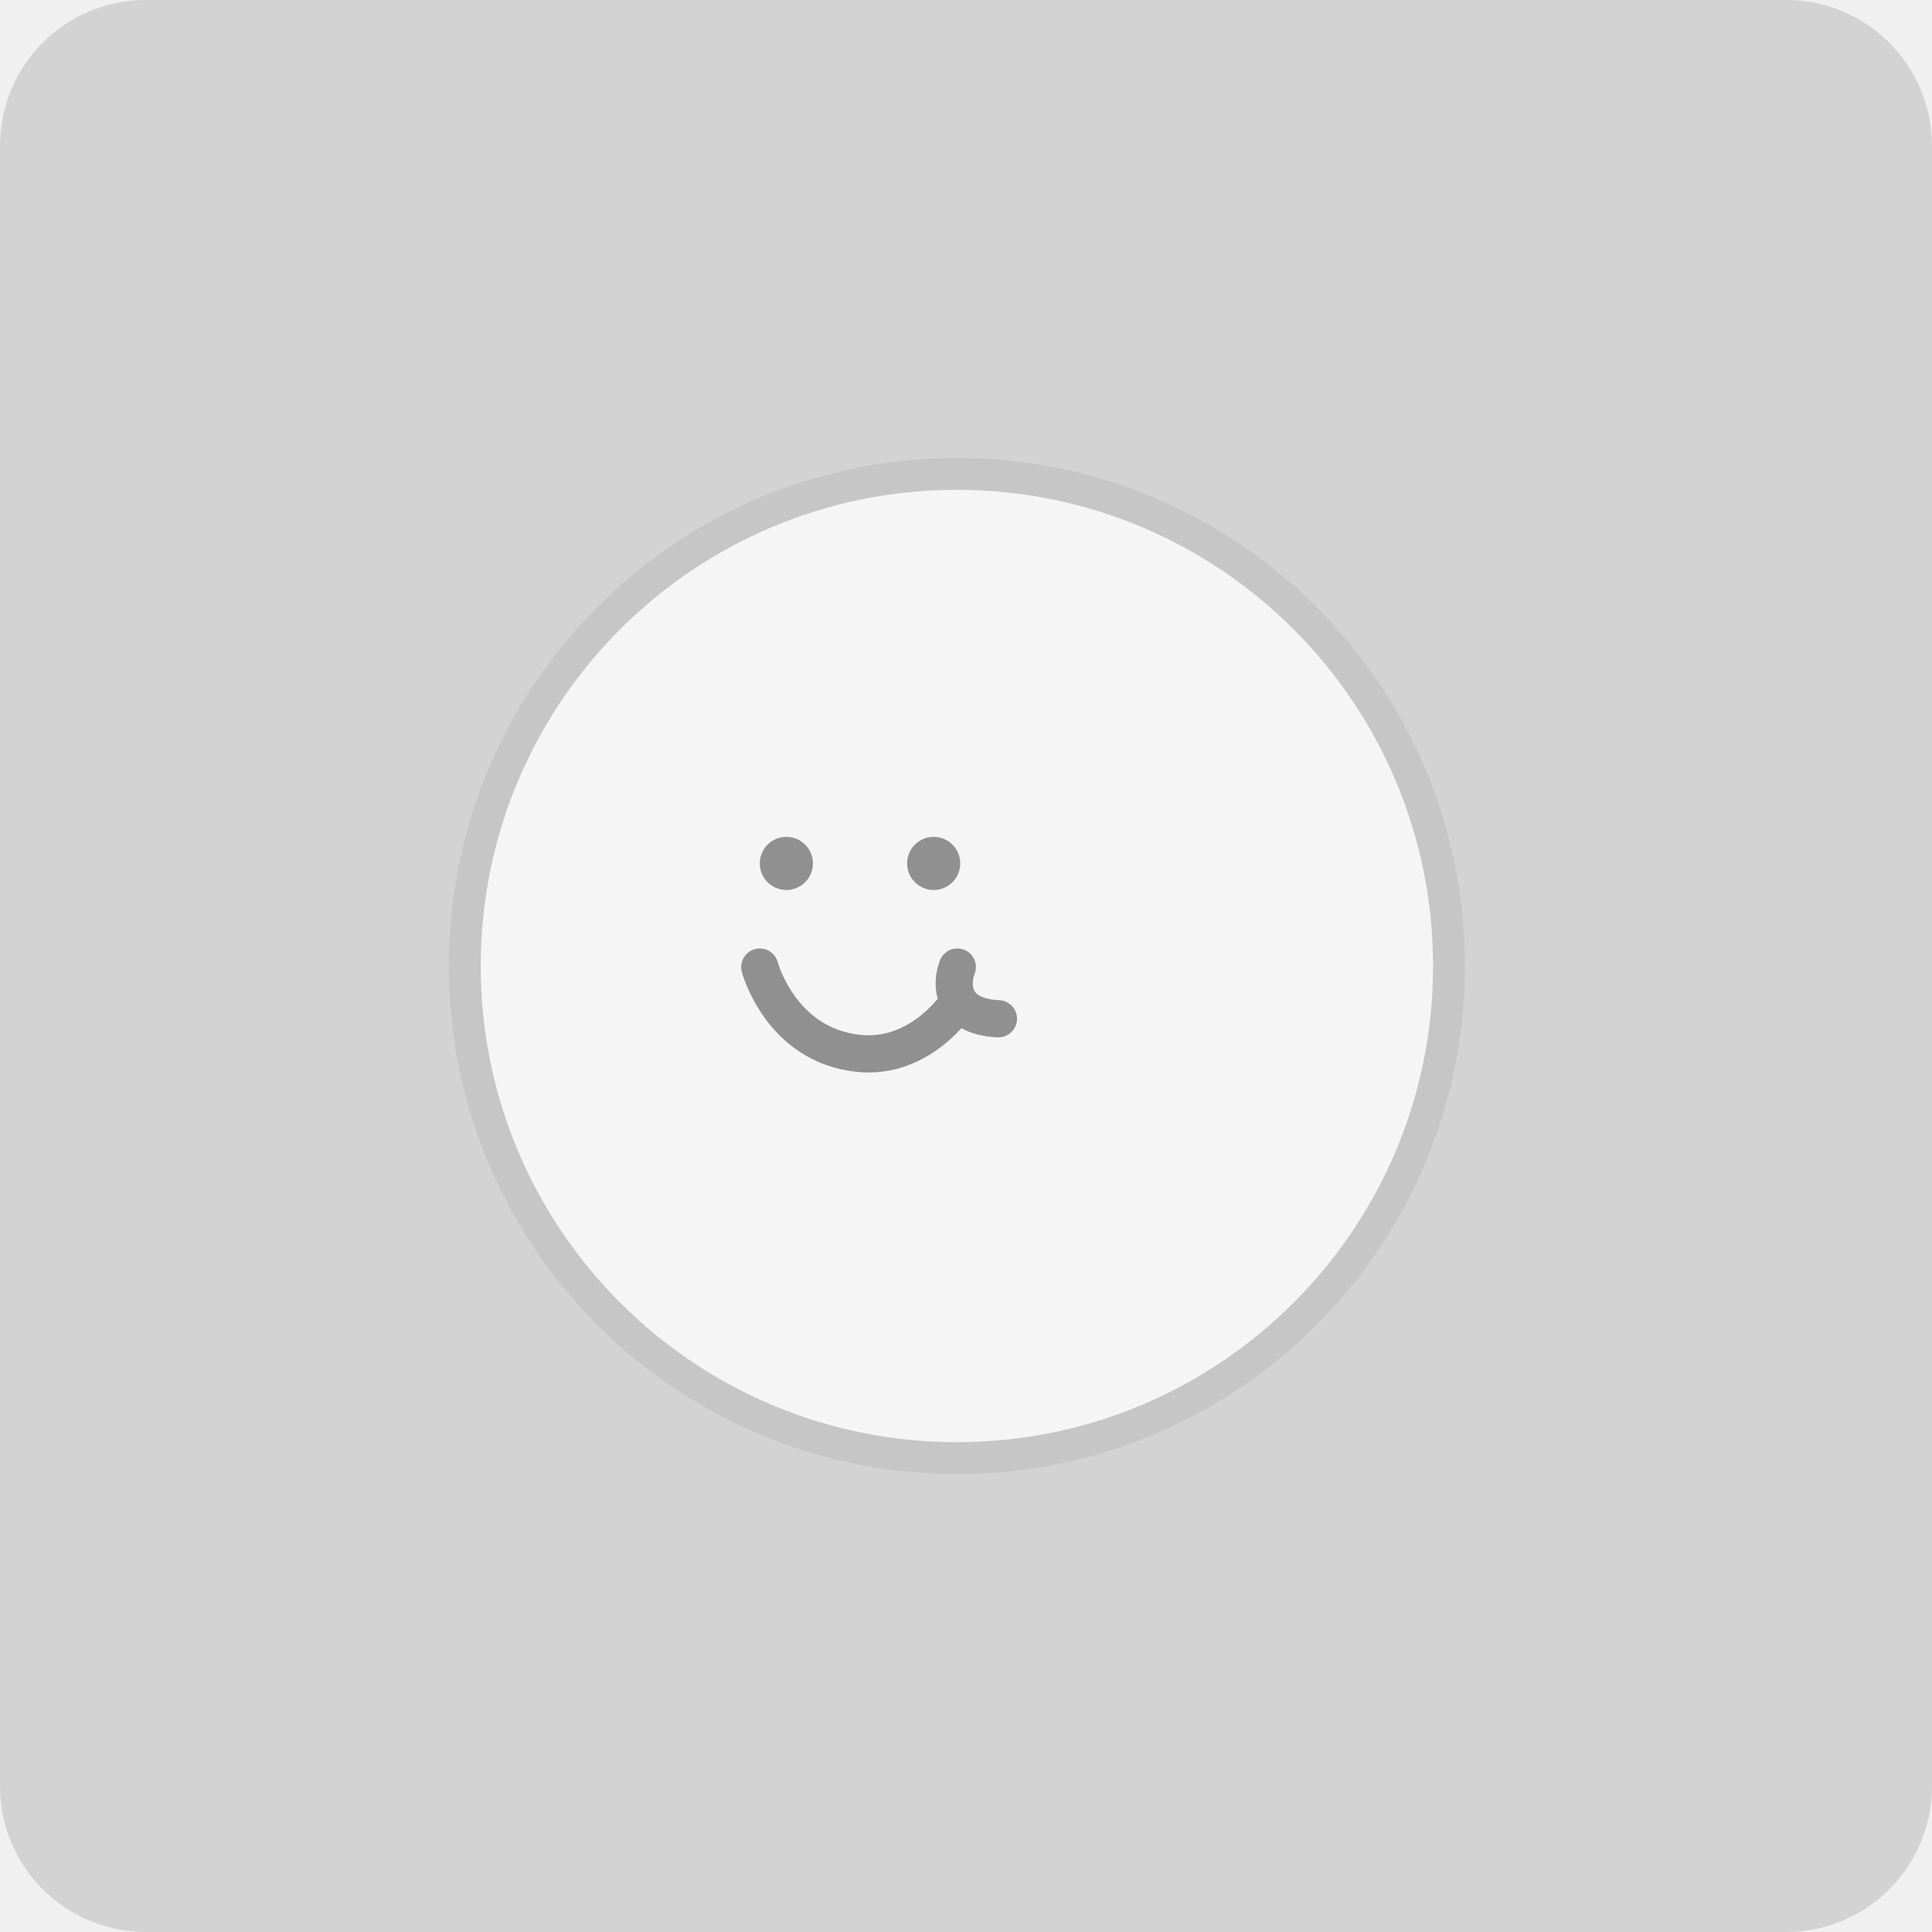
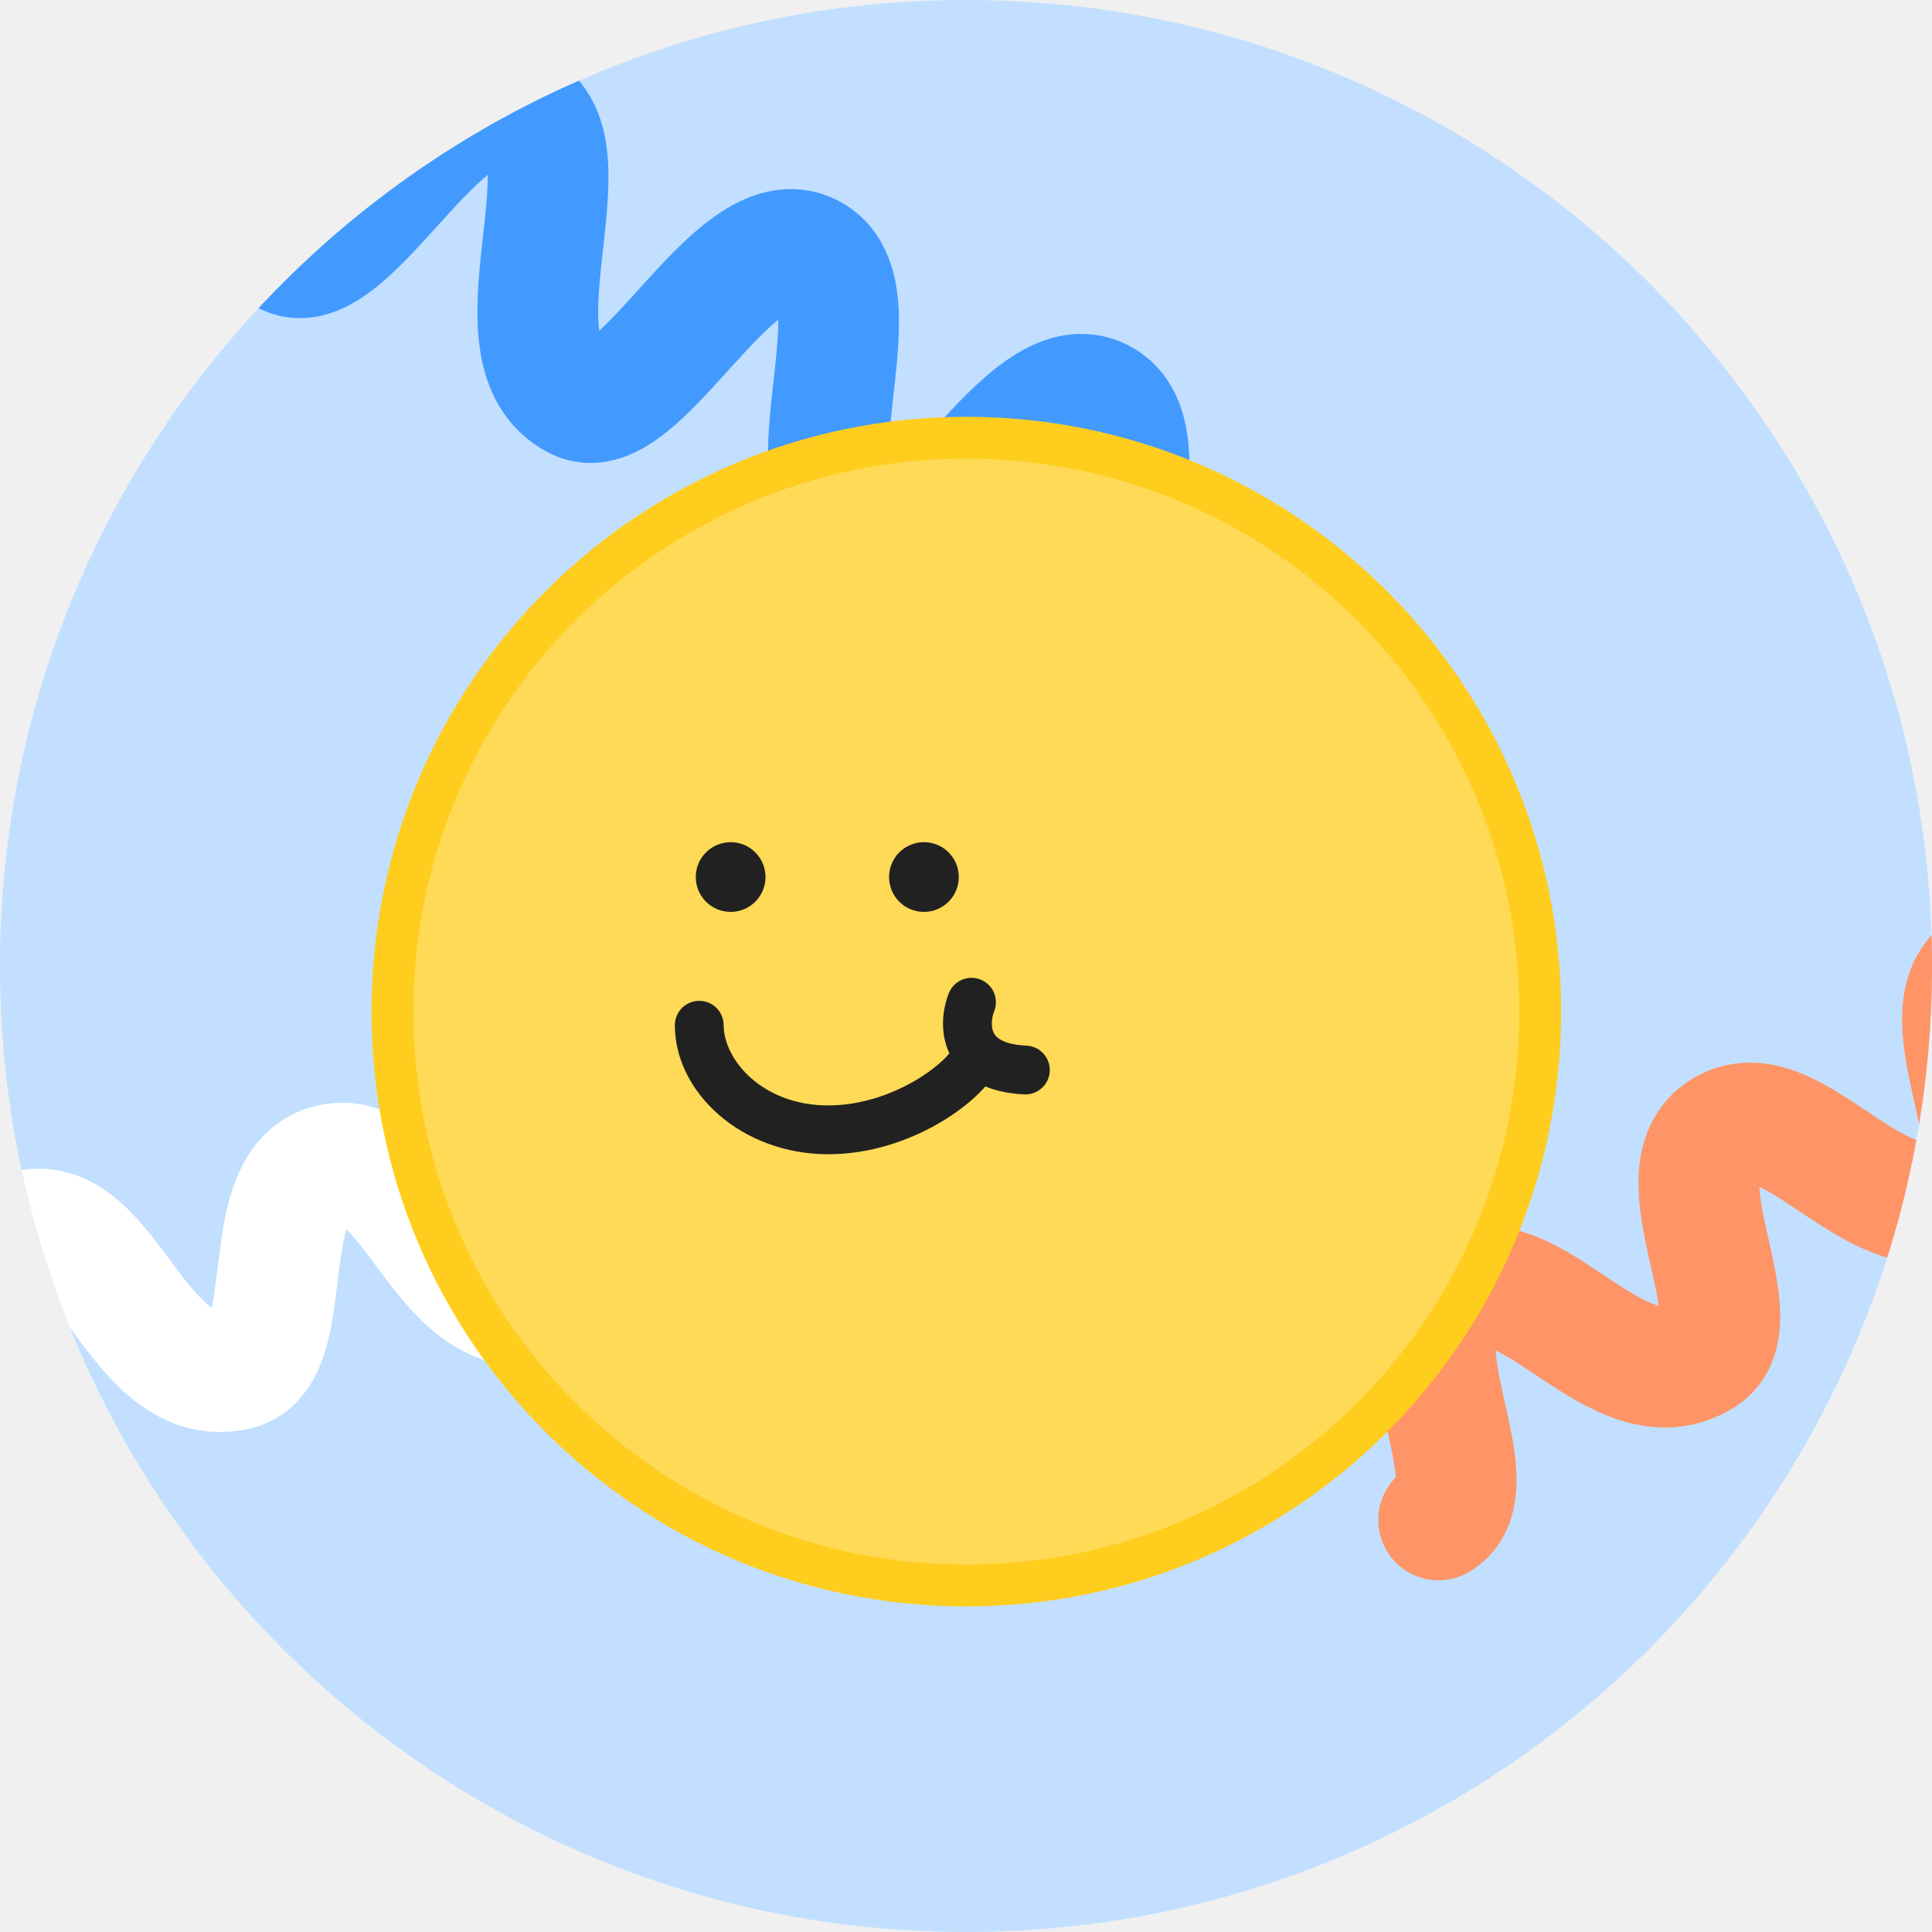
- <svg xmlns="http://www.w3.org/2000/svg" width="106" height="106" viewBox="0 0 106 106" fill="none">
-   <rect width="106" height="106" rx="8" fill="#D3D3D3" />
-   <ellipse cx="52.5" cy="53" rx="27" ry="27" fill="#F5F5F5" stroke="#C6C6C6" stroke-width="1.75" />
-   <path d="M41.686 53.059C41.686 53.059 42.815 57.342 47.105 57.793C50.52 58.151 52.523 55.065 52.523 55.065M52.523 53.059C52.171 53.954 52.129 55.775 54.778 55.895" stroke="#909090" stroke-width="2.041" stroke-linecap="round" stroke-linejoin="round" />
-   <circle cx="43.144" cy="47.372" r="1.458" fill="#909090" />
-   <circle cx="51.227" cy="47.372" r="1.458" fill="#909090" />
+ <svg xmlns="http://www.w3.org/2000/svg" width="128" height="128" viewBox="0 0 128 128" fill="none">
+   <circle cx="64" cy="64" r="64" fill="#C2DFFF" />
+   <mask id="mask0_398_10512" style="mask-type:alpha" maskUnits="userSpaceOnUse" x="0" y="0" width="128" height="128">
+     <circle cx="64" cy="64" r="64" fill="#A6CFFF" />
+   </mask>
+   <g mask="url(#mask0_398_10512)">
+     <path d="M19 16.876C23.132 18.935 29.396 4.734 34.398 7.228C39.51 9.776 32.048 23.38 38.246 26.47C42.379 28.529 48.643 14.328 53.645 16.822C58.757 19.37 51.295 32.974 57.493 36.063C61.625 38.123 67.889 23.922 72.891 26.415C78.003 28.963 70.542 42.567 76.74 45.657" stroke="#429AFF" stroke-width="8" stroke-linecap="round" />
+     <path d="M95.311 100.699C99.061 98.371 92.158 88.575 96.697 85.756C101.336 82.876 107.152 93.346 112.777 89.854C116.527 87.526 109.624 77.729 114.163 74.911C118.802 72.031 124.618 82.501 130.243 79.009C133.993 76.68 127.089 66.884 131.629 64.066C136.268 61.185 142.084 71.656 147.709 68.164" stroke="#FF9466" stroke-width="8" stroke-linecap="round" />
+     <path d="M-4.456 95.129C-0.143 94.19 -3.369 82.648 1.852 81.512C7.187 80.35 9.163 92.164 15.632 90.756C19.945 89.817 16.719 78.275 21.94 77.139C27.276 75.978 29.252 87.791 35.721 86.383C40.034 85.444 36.808 73.902 42.029 72.766C47.364 71.605 49.34 83.418 55.809 82.01" stroke="white" stroke-width="8" stroke-linecap="round" />
+   </g>
+   <path d="M102.044 67.022C102.044 88.021 85.021 105.044 64.022 105.044C43.023 105.044 26 88.021 26 67.022C26 46.023 43.023 29 64.022 29C85.021 29 102.044 46.023 102.044 67.022Z" fill="#FFDA56" />
+   <path fill-rule="evenodd" clip-rule="evenodd" d="M64.022 30.386C43.788 30.386 27.386 46.788 27.386 67.022C27.386 87.255 43.788 103.657 64.022 103.657C84.255 103.657 100.657 87.255 100.657 67.022C100.657 46.788 84.255 30.386 64.022 30.386ZM24.614 67.022C24.614 45.257 42.257 27.614 64.022 27.614C85.786 27.614 103.43 45.257 103.43 67.022C103.43 88.786 85.786 106.429 64.022 106.429C42.257 106.429 24.614 88.786 24.614 67.022Z" fill="#FFCD1E" />
+   <path d="M50.717 58.106C50.717 59.382 49.683 60.416 48.407 60.416C47.132 60.416 46.097 59.382 46.097 58.106C46.097 56.831 47.132 55.796 48.407 55.796C49.683 55.796 50.717 56.831 50.717 58.106Z" fill="#212121" />
+   <path d="M63.523 58.106C63.523 59.382 62.489 60.416 61.213 60.416C59.937 60.416 58.903 59.382 58.903 58.106C58.903 56.831 59.937 55.796 61.213 55.796C62.489 55.796 63.523 56.831 63.523 58.106Z" fill="#212121" />
+   <path fill-rule="evenodd" clip-rule="evenodd" d="M64.956 64.896C64.125 64.569 63.186 64.978 62.859 65.809C62.487 66.757 62.208 68.33 62.907 69.801C63.681 71.431 65.379 72.394 67.861 72.507C68.753 72.548 69.509 71.857 69.549 70.965C69.59 70.073 68.9 69.317 68.007 69.276C66.295 69.199 65.929 68.626 65.828 68.413C65.651 68.04 65.684 67.463 65.869 66.993C66.196 66.162 65.787 65.223 64.956 64.896Z" fill="#212121" />
+   <path fill-rule="evenodd" clip-rule="evenodd" d="M46.328 66.307C47.221 66.307 47.945 67.031 47.945 67.924C47.945 70.185 50.477 73.237 54.875 73.237C56.959 73.237 58.946 72.555 60.512 71.66C61.291 71.215 61.938 70.733 62.418 70.289C62.923 69.822 63.155 69.478 63.221 69.334C63.59 68.521 64.549 68.162 65.362 68.531C66.175 68.901 66.535 69.859 66.165 70.672C65.846 71.375 65.265 72.061 64.614 72.663C63.939 73.287 63.09 73.912 62.117 74.468C60.179 75.575 57.643 76.471 54.875 76.471C49.11 76.471 44.711 72.363 44.711 67.924C44.711 67.031 45.435 66.307 46.328 66.307Z" fill="#212121" />
</svg>
